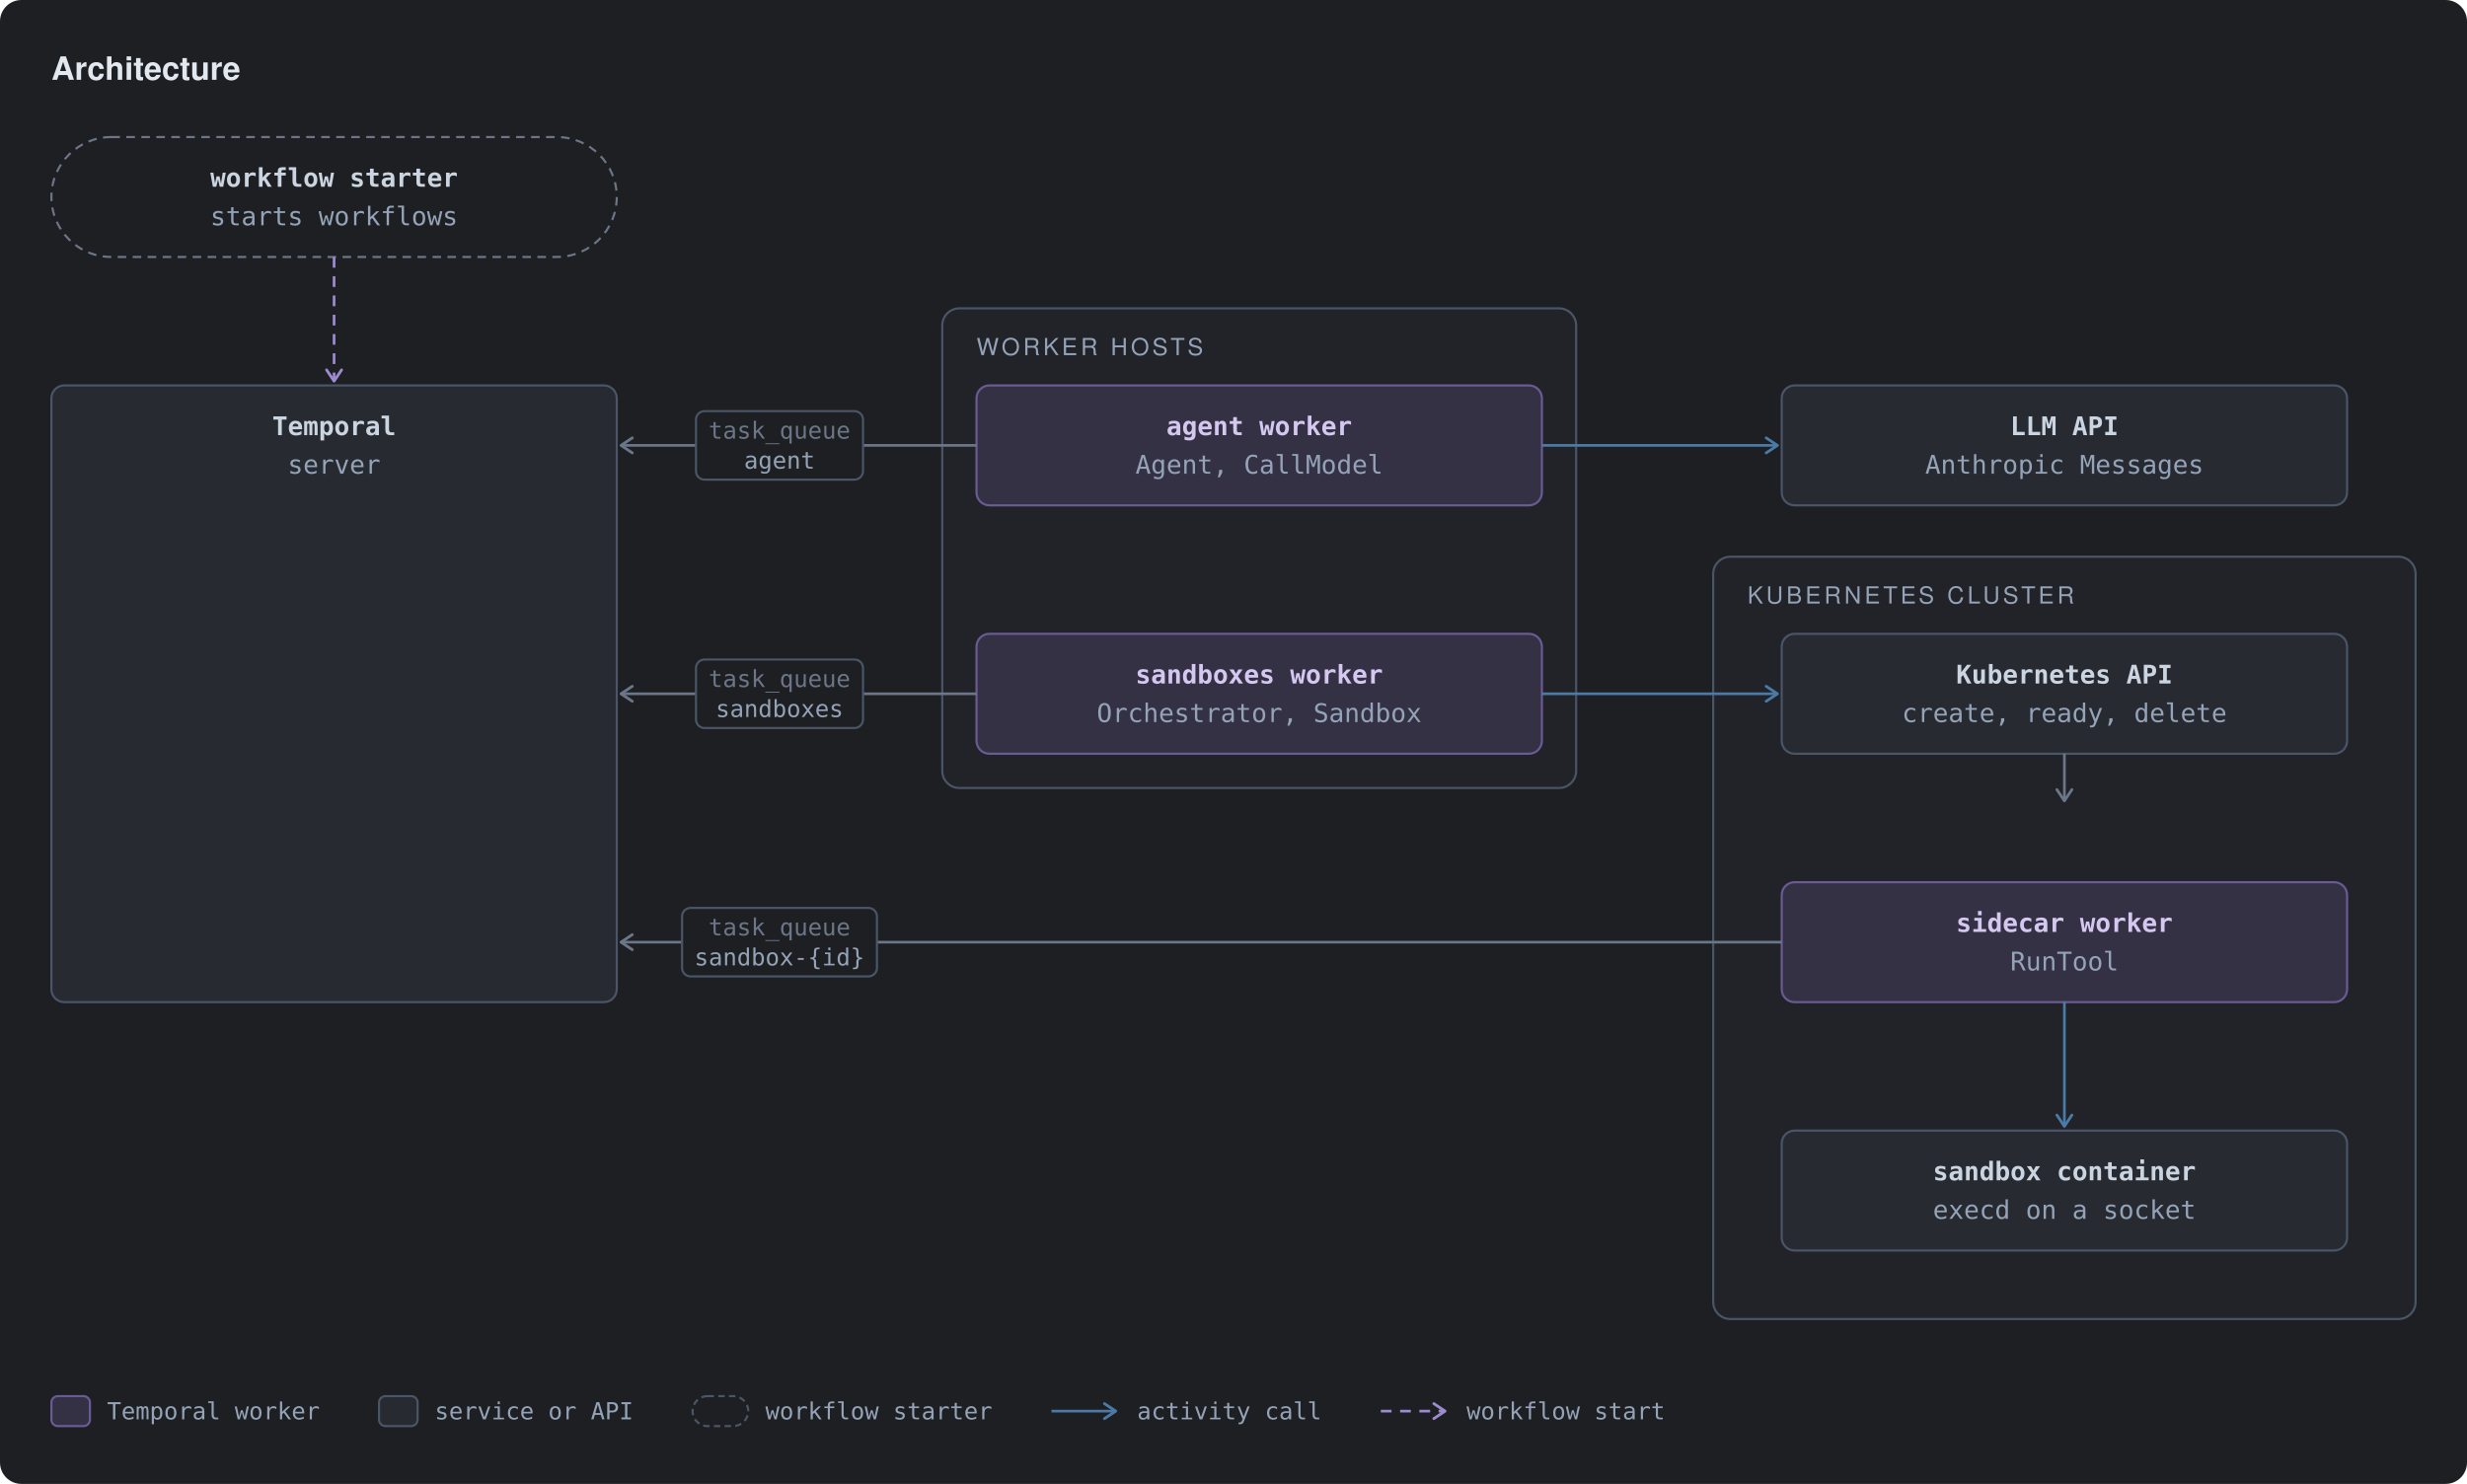
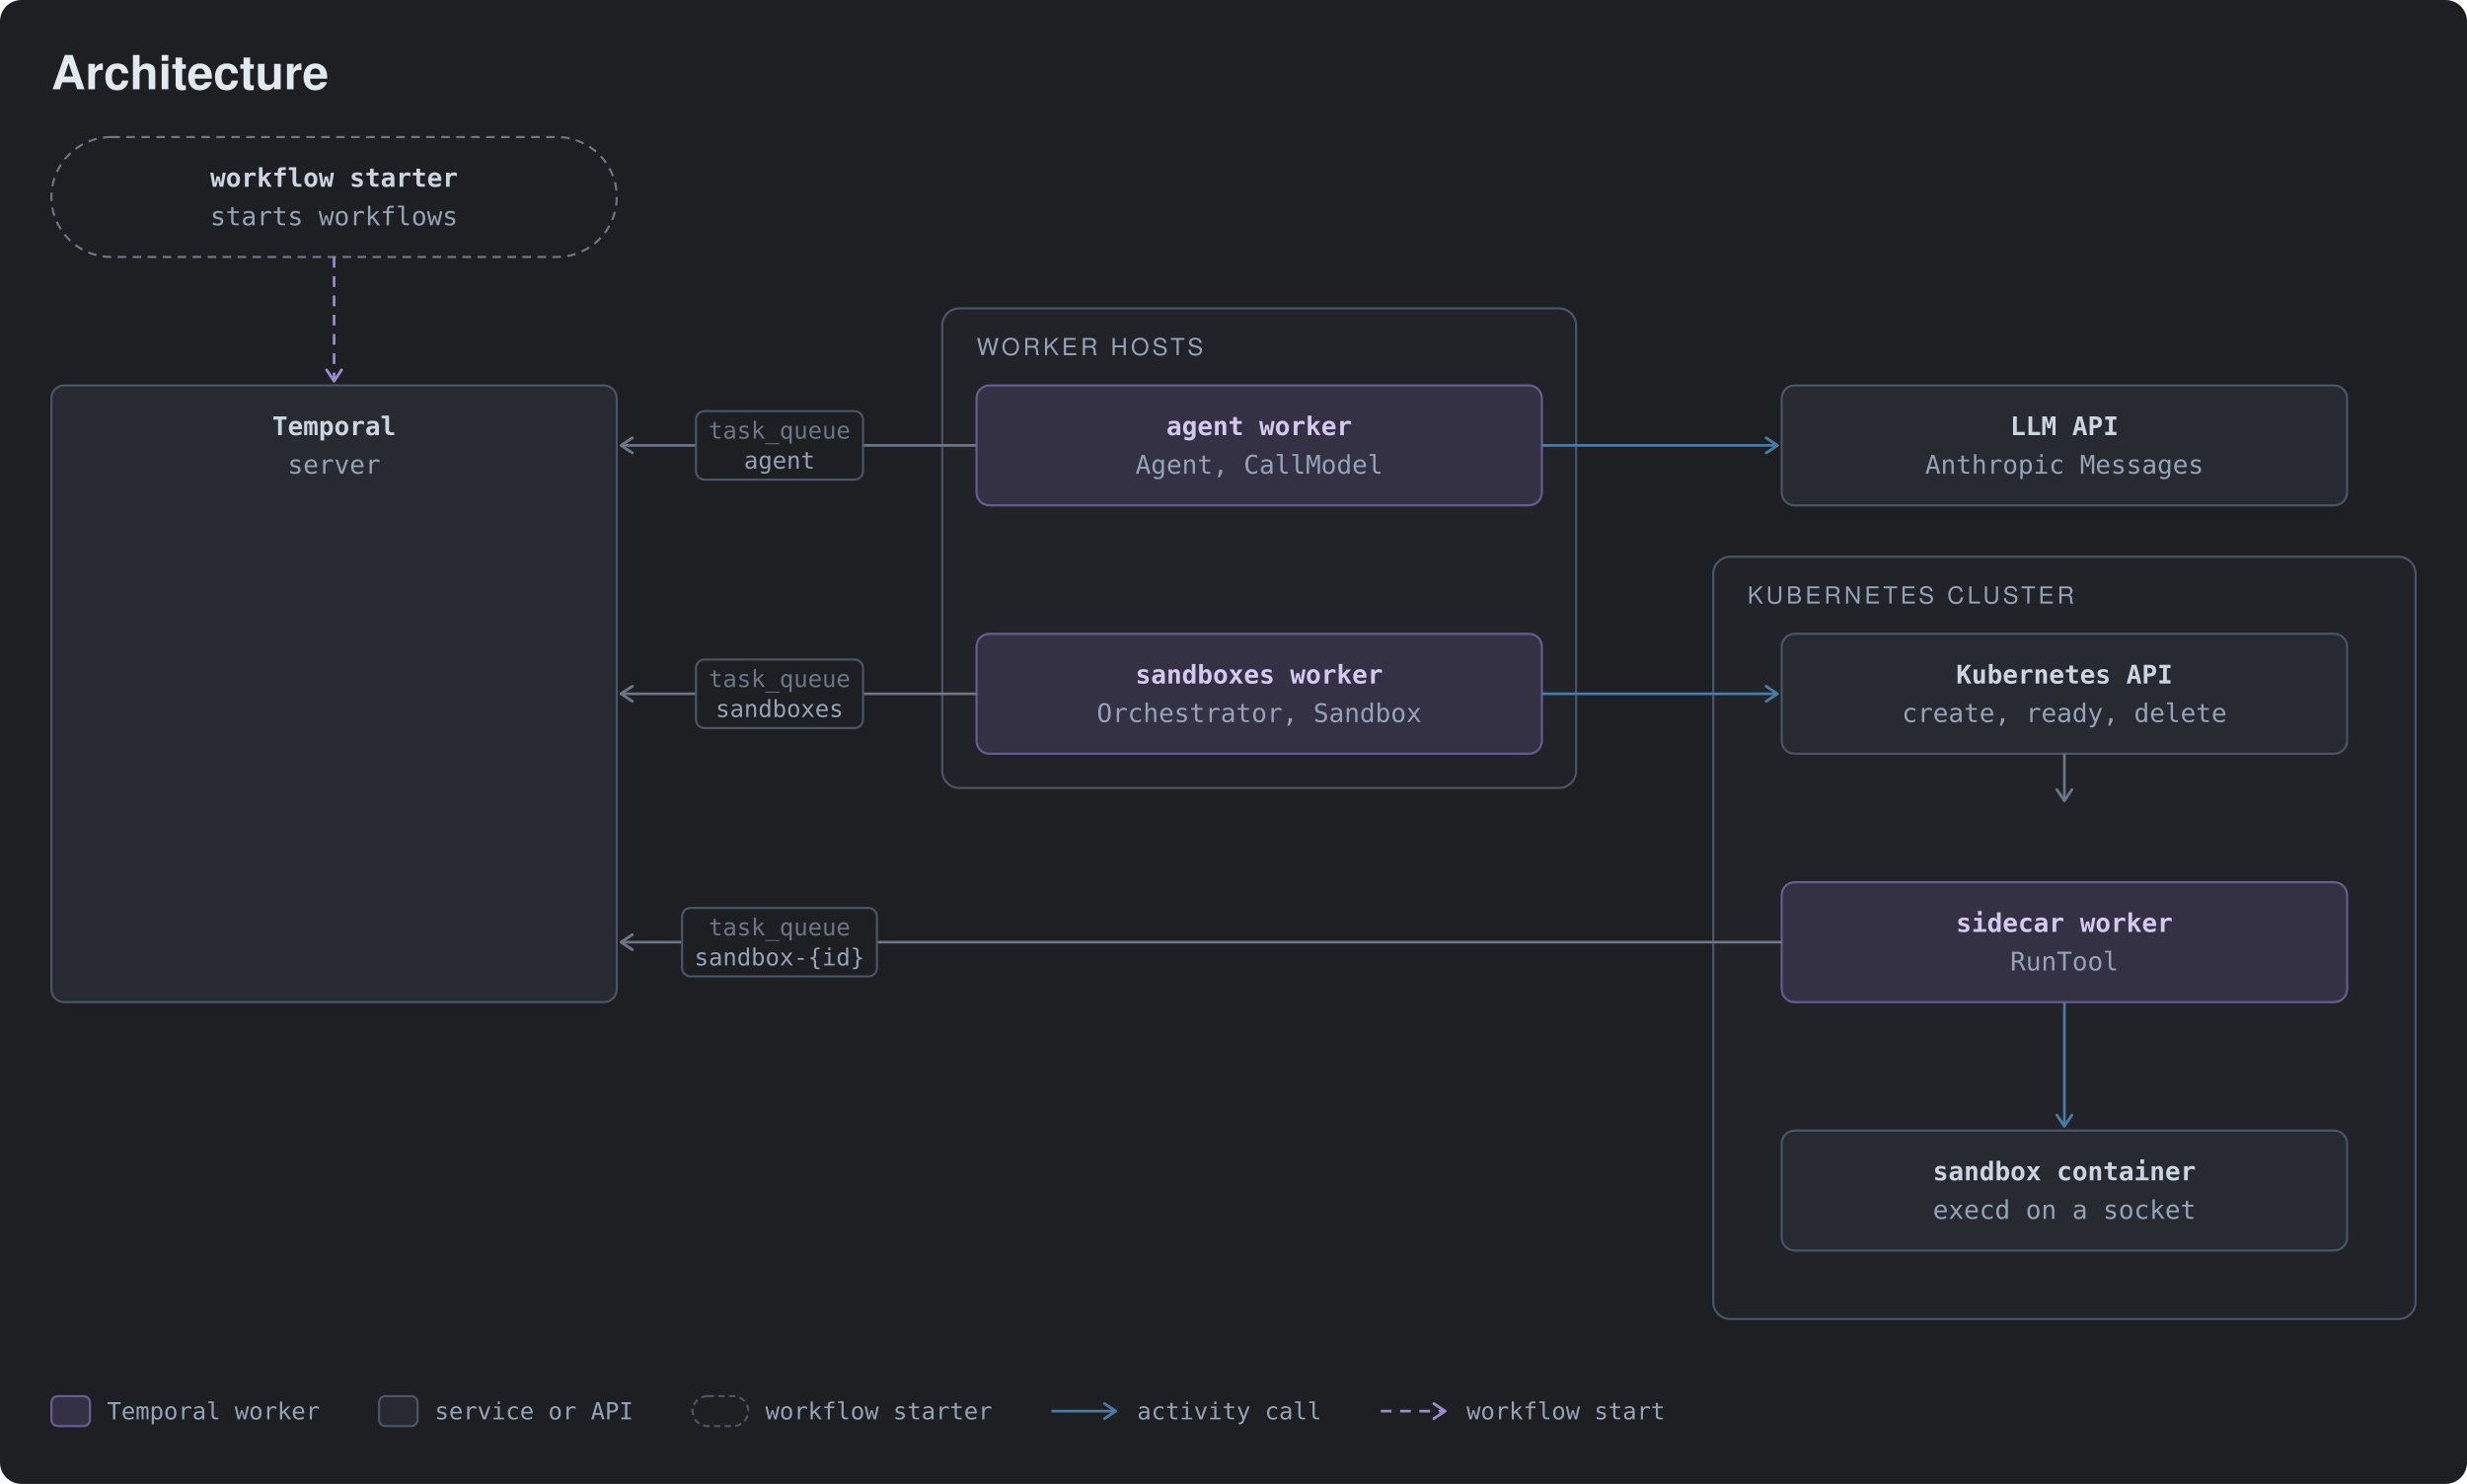
<svg xmlns="http://www.w3.org/2000/svg" width="1152" height="693" viewBox="0 0 1152 693" role="img" font-family="'SF Mono', Menlo, Consolas, monospace">
  <defs>
    <marker id="hEF9A9A" viewBox="0 0 10 10" refX="8" refY="5" markerWidth="7" markerHeight="7" orient="auto-start-reverse">
      <path d="M2 1L8 5L2 9" fill="none" stroke="#EF9A9A" stroke-width="1.5" stroke-linecap="round" stroke-linejoin="round" />
    </marker>
    <marker id="h9D8AD0" viewBox="0 0 10 10" refX="8" refY="5" markerWidth="7" markerHeight="7" orient="auto-start-reverse">
      <path d="M2 1L8 5L2 9" fill="none" stroke="#9D8AD0" stroke-width="1.5" stroke-linecap="round" stroke-linejoin="round" />
    </marker>
    <marker id="h4A7BA7" viewBox="0 0 10 10" refX="8" refY="5" markerWidth="7" markerHeight="7" orient="auto-start-reverse">
      <path d="M2 1L8 5L2 9" fill="none" stroke="#4A7BA7" stroke-width="1.5" stroke-linecap="round" stroke-linejoin="round" />
    </marker>
    <marker id="h6B7688" viewBox="0 0 10 10" refX="8" refY="5" markerWidth="7" markerHeight="7" orient="auto-start-reverse">
      <path d="M2 1L8 5L2 9" fill="none" stroke="#6B7688" stroke-width="1.5" stroke-linecap="round" stroke-linejoin="round" />
    </marker>
  </defs>
  <rect width="1152" height="693" rx="10" fill="#1e1f22" />
-   <text x="24" y="32" fill="#E2E8F0" font-size="15" font-weight="600" font-family="-apple-system, 'Segoe UI', Helvetica, Arial, sans-serif" dy="0.35em">Architecture</text>
+   <text x="24" y="34" fill="#E2E8F0" font-size="22" font-weight="600" font-family="-apple-system, 'Segoe UI', Helvetica, Arial, sans-serif" dy="0.35em">Architecture</text>
  <rect x="440" y="144" width="296" height="224" rx="8" fill="#222328" stroke="#4A5568" />
  <text x="456" y="162" fill="#94A3B8" font-size="11" letter-spacing="1.5" text-anchor="start" font-family="-apple-system, 'Segoe UI', Helvetica, Arial, sans-serif" dy="0.35em">WORKER HOSTS</text>
  <rect x="816" y="376" width="296" height="224" rx="8" fill="#222328" stroke="#4A5568" />
  <text x="832" y="394" fill="#94A3B8" font-size="11" letter-spacing="1.5" text-anchor="start" font-family="-apple-system, 'Segoe UI', Helvetica, Arial, sans-serif" dy="0.35em">POD PER SANDBOX</text>
  <rect x="800" y="260" width="328" height="356" rx="8" fill="#222328" stroke="#4A5568" />
  <text x="816" y="278" fill="#94A3B8" font-size="11" letter-spacing="1.5" text-anchor="start" font-family="-apple-system, 'Segoe UI', Helvetica, Arial, sans-serif" dy="0.35em">KUBERNETES CLUSTER</text>
  <rect x="24" y="64" width="264" height="56" rx="28.0" fill="none" stroke="#6B7688" stroke-dasharray="4 3" />
  <text x="156.0" y="83" fill="#CBD5E1" font-size="12" font-weight="700" text-anchor="middle" dy="0.35em">workflow starter</text>
  <text x="156.0" y="101" fill="#94A3B8" font-size="12" text-anchor="middle" dy="0.35em">starts workflows</text>
  <rect x="24" y="180" width="264" height="288" rx="6" fill="#272a30" stroke="#4A5568" />
  <text x="156.0" y="199" fill="#CBD5E1" font-size="12" font-weight="700" text-anchor="middle" dy="0.35em">Temporal</text>
  <text x="156.0" y="217" fill="#94A3B8" font-size="12" text-anchor="middle" dy="0.35em">server</text>
  <rect x="456" y="180" width="264" height="56" rx="6" fill="#353144" stroke="#6B5B95" />
  <text x="588.0" y="199" fill="#D4C8F0" font-size="12" font-weight="700" text-anchor="middle" dy="0.35em">agent worker</text>
  <text x="588.0" y="217" fill="#94A3B8" font-size="12" text-anchor="middle" dy="0.35em">Agent, CallModel</text>
  <rect x="456" y="296" width="264" height="56" rx="6" fill="#353144" stroke="#6B5B95" />
  <text x="588.0" y="315" fill="#D4C8F0" font-size="12" font-weight="700" text-anchor="middle" dy="0.35em">sandboxes worker</text>
  <text x="588.0" y="333" fill="#94A3B8" font-size="12" text-anchor="middle" dy="0.35em">Orchestrator, Sandbox</text>
  <rect x="832" y="180" width="264" height="56" rx="6" fill="#272a30" stroke="#4A5568" />
  <text x="964.0" y="199" fill="#CBD5E1" font-size="12" font-weight="700" text-anchor="middle" dy="0.35em">LLM API</text>
  <text x="964.0" y="217" fill="#94A3B8" font-size="12" text-anchor="middle" dy="0.35em">Anthropic Messages</text>
  <rect x="832" y="296" width="264" height="56" rx="6" fill="#272a30" stroke="#4A5568" />
  <text x="964.0" y="315" fill="#CBD5E1" font-size="12" font-weight="700" text-anchor="middle" dy="0.35em">Kubernetes API</text>
  <text x="964.0" y="333" fill="#94A3B8" font-size="12" text-anchor="middle" dy="0.35em">create, ready, delete</text>
  <rect x="832" y="412" width="264" height="56" rx="6" fill="#353144" stroke="#6B5B95" />
  <text x="964.0" y="431" fill="#D4C8F0" font-size="12" font-weight="700" text-anchor="middle" dy="0.35em">sidecar worker</text>
  <text x="964.0" y="449" fill="#94A3B8" font-size="12" text-anchor="middle" dy="0.35em">RunTool</text>
  <rect x="832" y="528" width="264" height="56" rx="6" fill="#272a30" stroke="#4A5568" />
  <text x="964.0" y="547" fill="#CBD5E1" font-size="12" font-weight="700" text-anchor="middle" dy="0.35em">sandbox container</text>
  <text x="964.0" y="565" fill="#94A3B8" font-size="12" text-anchor="middle" dy="0.35em">execd on a socket</text>
  <path d="M156.0 120 V178" fill="none" stroke="#9D8AD0" stroke-width="1.25" stroke-dasharray="5 4" marker-end="url(#h9D8AD0)" />
  <path d="M456 208.0 H290" fill="none" stroke="#6B7688" stroke-width="1.25" marker-end="url(#h6B7688)" />
  <rect x="325.0" y="192.0" width="78" height="32" rx="4" fill="#1e1f22" stroke="#4A5568" />
  <text x="364.0" y="201.0" fill="#6B7688" font-size="11" text-anchor="middle" dy="0.35em">task_queue</text>
  <text x="364.0" y="215.0" fill="#94A3B8" font-size="11" text-anchor="middle" dy="0.35em">agent</text>
  <path d="M456 324.0 H290" fill="none" stroke="#6B7688" stroke-width="1.25" marker-end="url(#h6B7688)" />
  <rect x="325.0" y="308.0" width="78" height="32" rx="4" fill="#1e1f22" stroke="#4A5568" />
  <text x="364.0" y="317.0" fill="#6B7688" font-size="11" text-anchor="middle" dy="0.35em">task_queue</text>
  <text x="364.0" y="331.0" fill="#94A3B8" font-size="11" text-anchor="middle" dy="0.35em">sandboxes</text>
  <path d="M832 440.0 H290" fill="none" stroke="#6B7688" stroke-width="1.25" marker-end="url(#h6B7688)" />
  <rect x="318.5" y="424.0" width="91" height="32" rx="4" fill="#1e1f22" stroke="#4A5568" />
  <text x="364.0" y="433.0" fill="#6B7688" font-size="11" text-anchor="middle" dy="0.35em">task_queue</text>
  <text x="364.0" y="447.0" fill="#94A3B8" font-size="11" text-anchor="middle" dy="0.35em">sandbox-{id}</text>
  <path d="M720 208.0 H830" fill="none" stroke="#4A7BA7" stroke-width="1.25" marker-end="url(#h4A7BA7)" />
  <path d="M720 324.0 H830" fill="none" stroke="#4A7BA7" stroke-width="1.25" marker-end="url(#h4A7BA7)" />
  <path d="M964.0 352 V374" fill="none" stroke="#6B7688" stroke-width="1.25" marker-end="url(#h6B7688)" />
  <path d="M964.0 468 V526" fill="none" stroke="#4A7BA7" stroke-width="1.25" marker-end="url(#h4A7BA7)" />
  <rect x="24" y="652" width="18" height="14" rx="3" fill="#353144" stroke="#6B5B95" />
  <text x="50" y="659" fill="#94A3B8" font-size="11" dy="0.35em">Temporal worker</text>
  <rect x="177.0" y="652" width="18" height="14" rx="3" fill="#272a30" stroke="#4A5568" />
  <text x="203.0" y="659" fill="#94A3B8" font-size="11" dy="0.35em">service or API</text>
  <rect x="323.4" y="652" width="26" height="14" rx="7" fill="none" stroke="#4A5568" stroke-dasharray="3 2" />
  <text x="357.4" y="659" fill="#94A3B8" font-size="11" dy="0.35em">workflow starter</text>
  <path d="M491.0 659 H521.0" fill="none" stroke="#4A7BA7" stroke-width="1.25" marker-end="url(#h4A7BA7)" />
  <text x="531.0" y="659" fill="#94A3B8" font-size="11" dy="0.35em">activity call</text>
  <path d="M644.8 659 H674.8" fill="none" stroke="#9D8AD0" stroke-width="1.25" stroke-dasharray="5 4" marker-end="url(#h9D8AD0)" />
  <text x="684.8" y="659" fill="#94A3B8" font-size="11" dy="0.35em">workflow start</text>
</svg>
